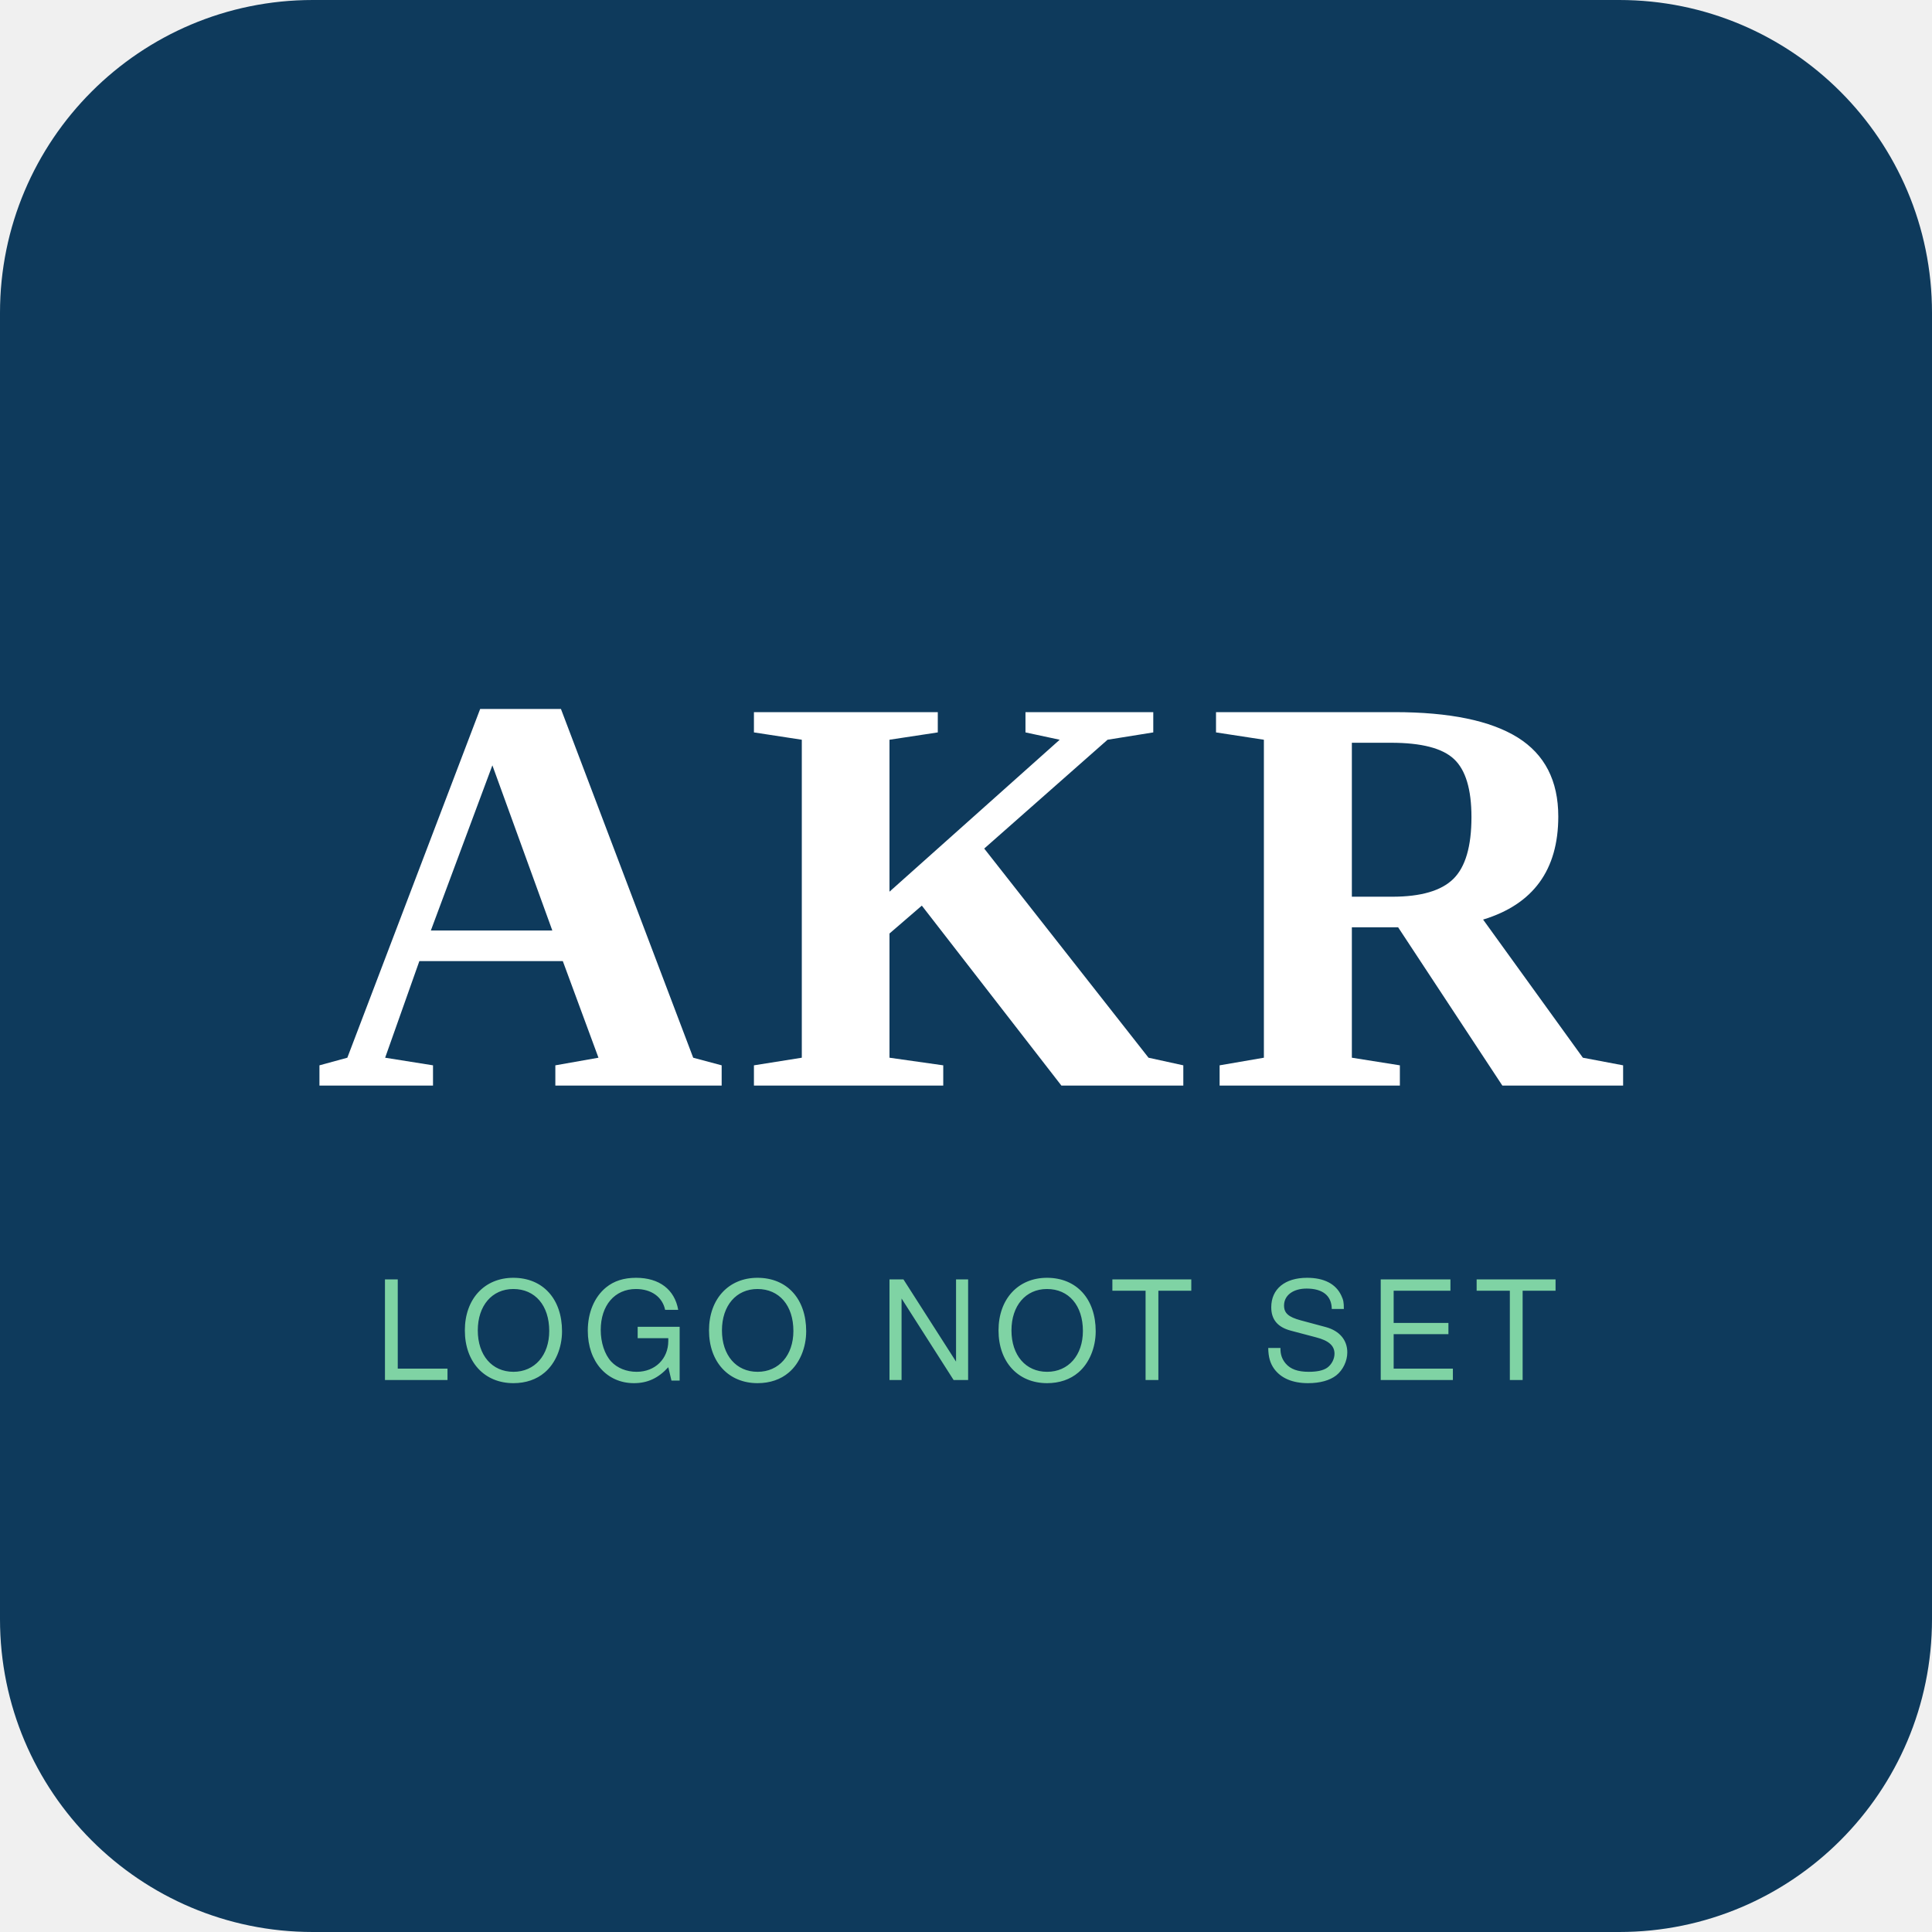
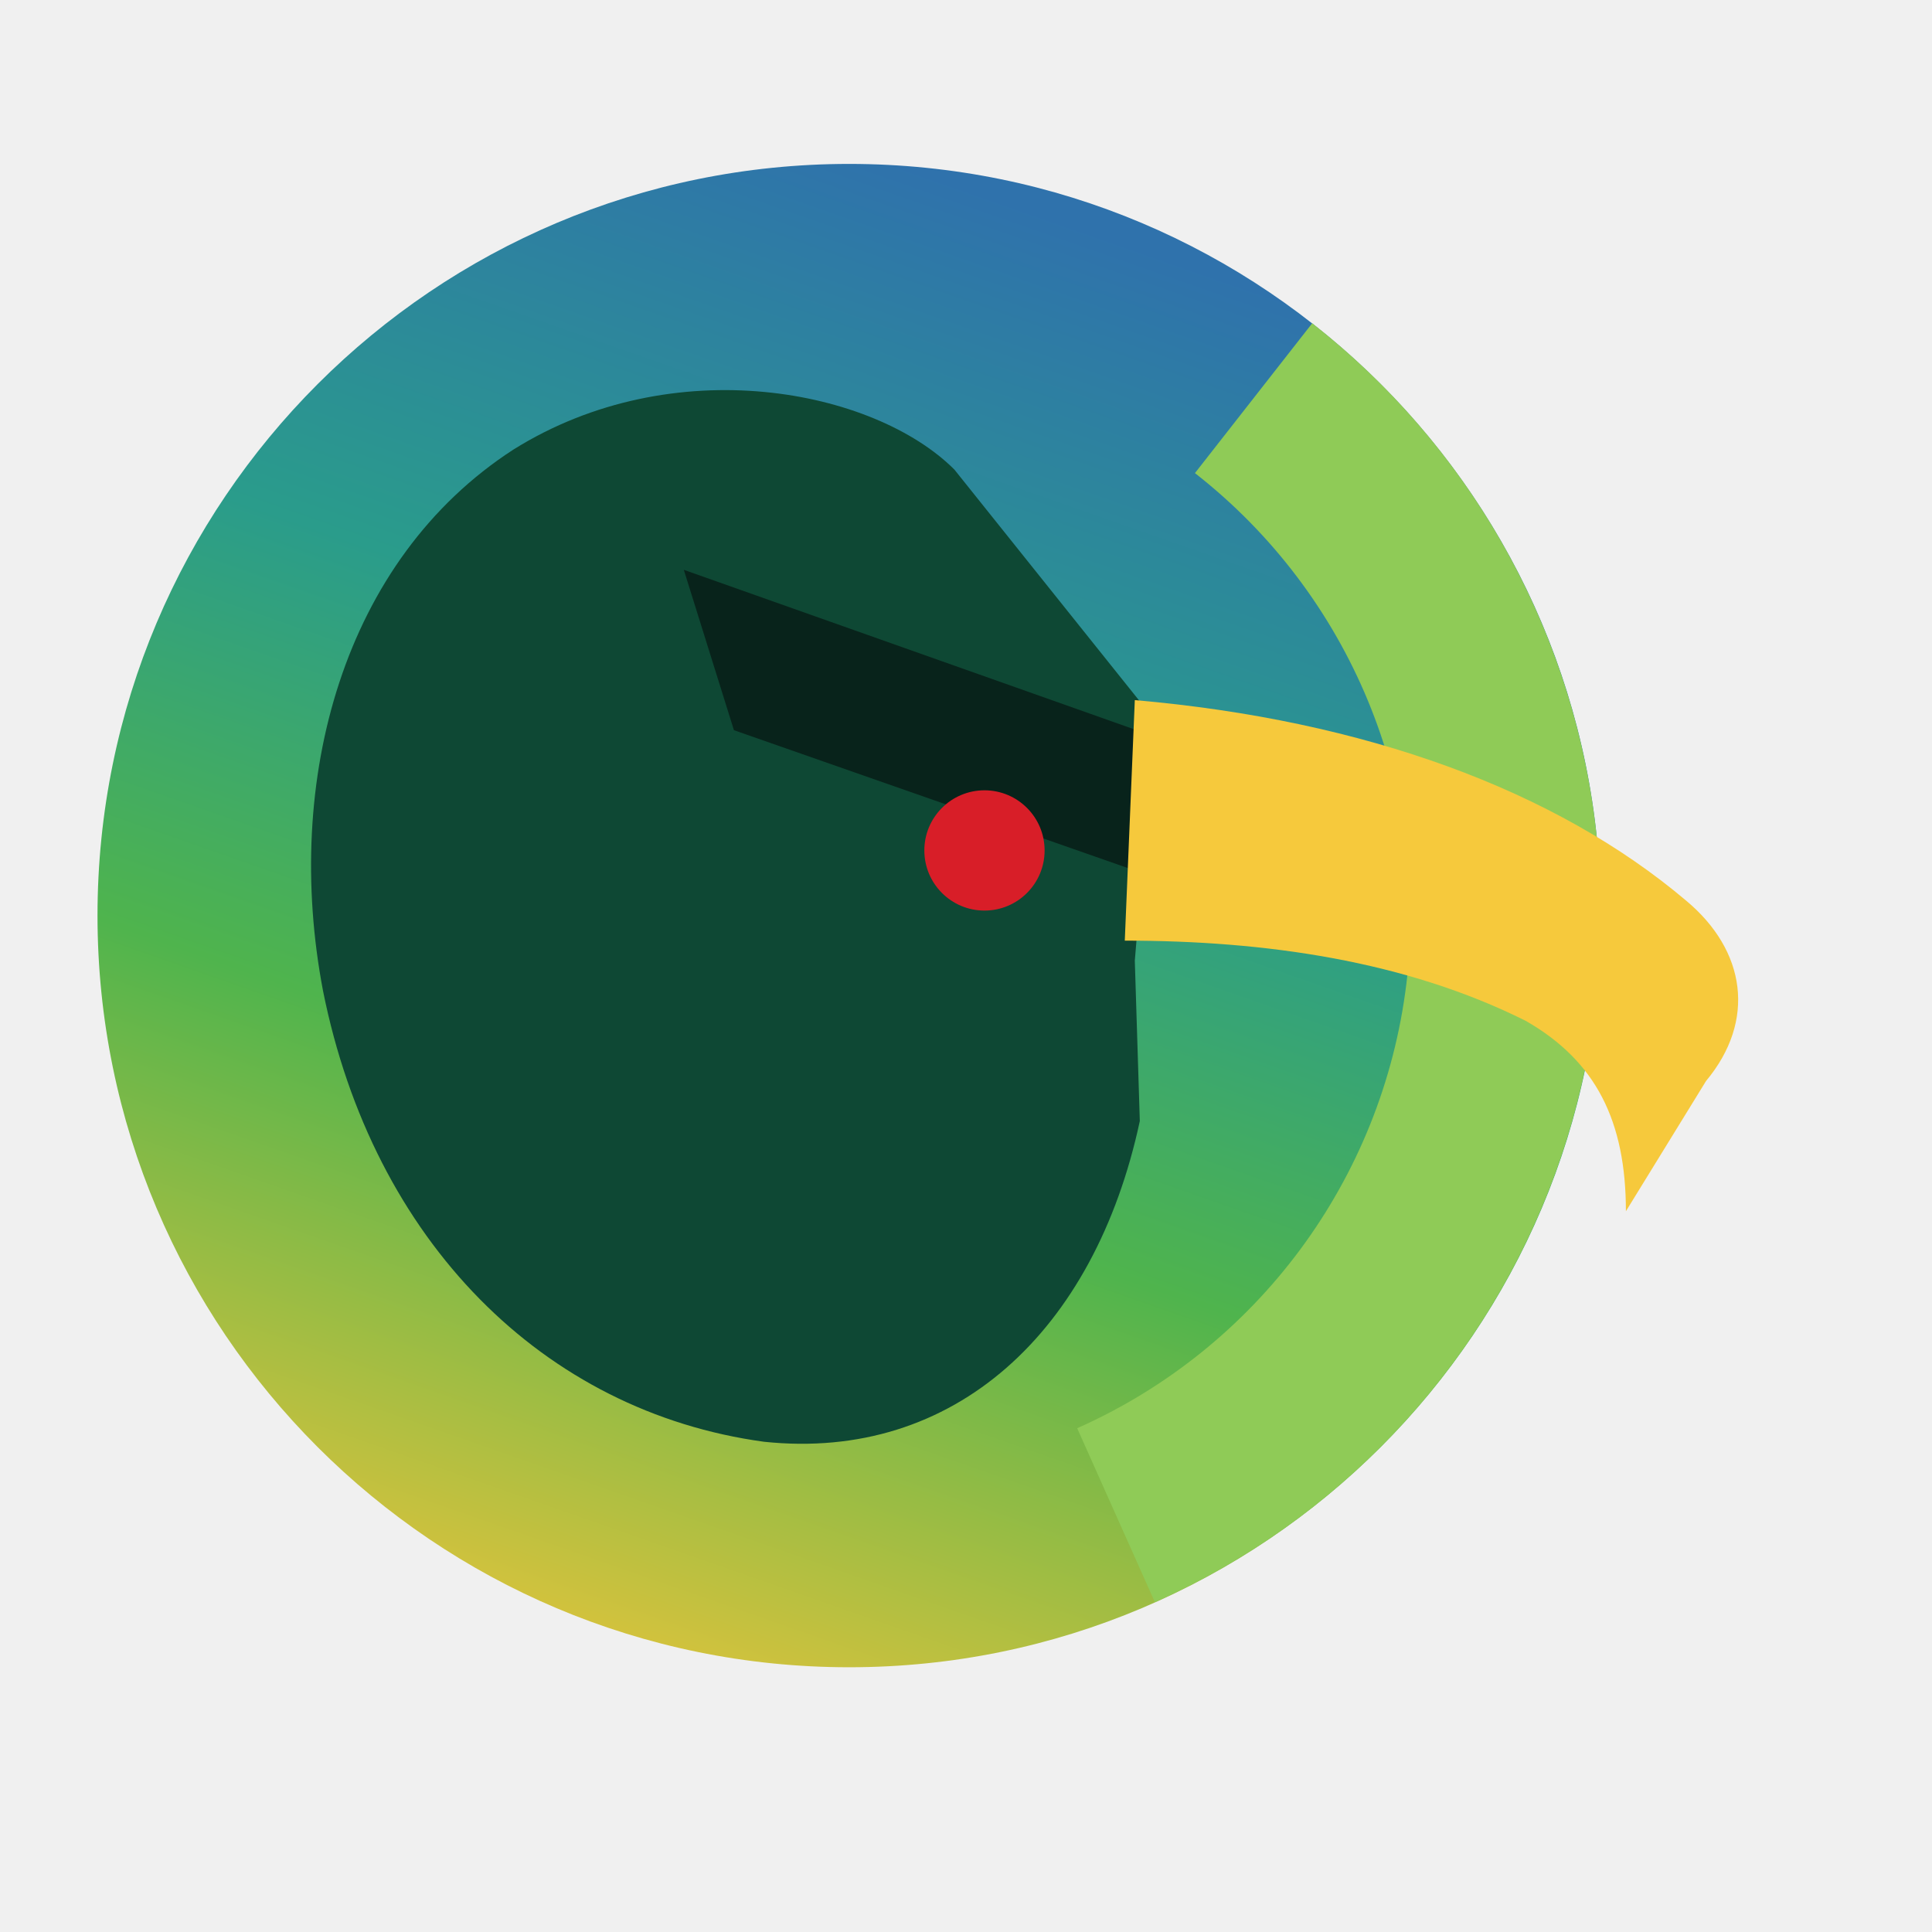
- <svg xmlns="http://www.w3.org/2000/svg" viewBox="0 0 210 210" role="img" aria-label="No logo uploaded yet">
-   <rect width="210" height="210" rx="34" fill="#0E3A5C" />
-   <text x="105" y="118" text-anchor="middle" font-family="Georgia, 'Times New Roman', serif" font-size="62" font-weight="700" letter-spacing="2" fill="#FFFFFF">AKR</text>
-   <text x="105" y="150" text-anchor="middle" font-family="Helvetica, Arial, sans-serif" font-size="15" letter-spacing="1.6" fill="#7FD3A4">LOGO NOT SET</text>
+ <svg xmlns="http://www.w3.org/2000/svg" viewBox="0 0 64 64" role="img" aria-label="AKR">
+   <defs>
+     <linearGradient id="favDisc" x1="0.55" y1="0" x2="0.2" y2="1">
+       <stop offset="0" stop-color="#2F72AC" />
+       <stop offset="0.34" stop-color="#2A9C8B" />
+       <stop offset="0.62" stop-color="#4FB44D" />
+       <stop offset="1" stop-color="#EBC53A" />
+     </linearGradient>
+   </defs>
+   <g transform="translate(2.4,4.6) scale(0.166) translate(-30,-30)">
+     <circle cx="185" cy="185" r="150" fill="url(#favDisc)" />
+     <path fill="#8FCB57" d="M277.4 66.8 A150 150 0 0 1 246 322       L230.5 287.3 A112 112 0 0 0 254 96.7 Z" />
+     <path fill="#0E4834" d="M246 146 L206 96       C190 80 150 72 118 92 C84 114 72 158 80 200       C90 250 124 284 168 290 C206 294 234 268 243 226       L242 194 L246 146 Z" />
+     <path fill="#08231B" d="M152 116 L248 150 L242 176 L162 148 Z" />
+     <circle cx="212" cy="172" r="12" fill="#D81E28" />
+     <path fill="#F6C93C" d="M242 142       C288 146 326 160 352 182 C364 192 366 206 356 218       L340 244 C340 226 334 214 320 206 C296 194 268 190 240 190 Z" />
+   </g>
</svg>
